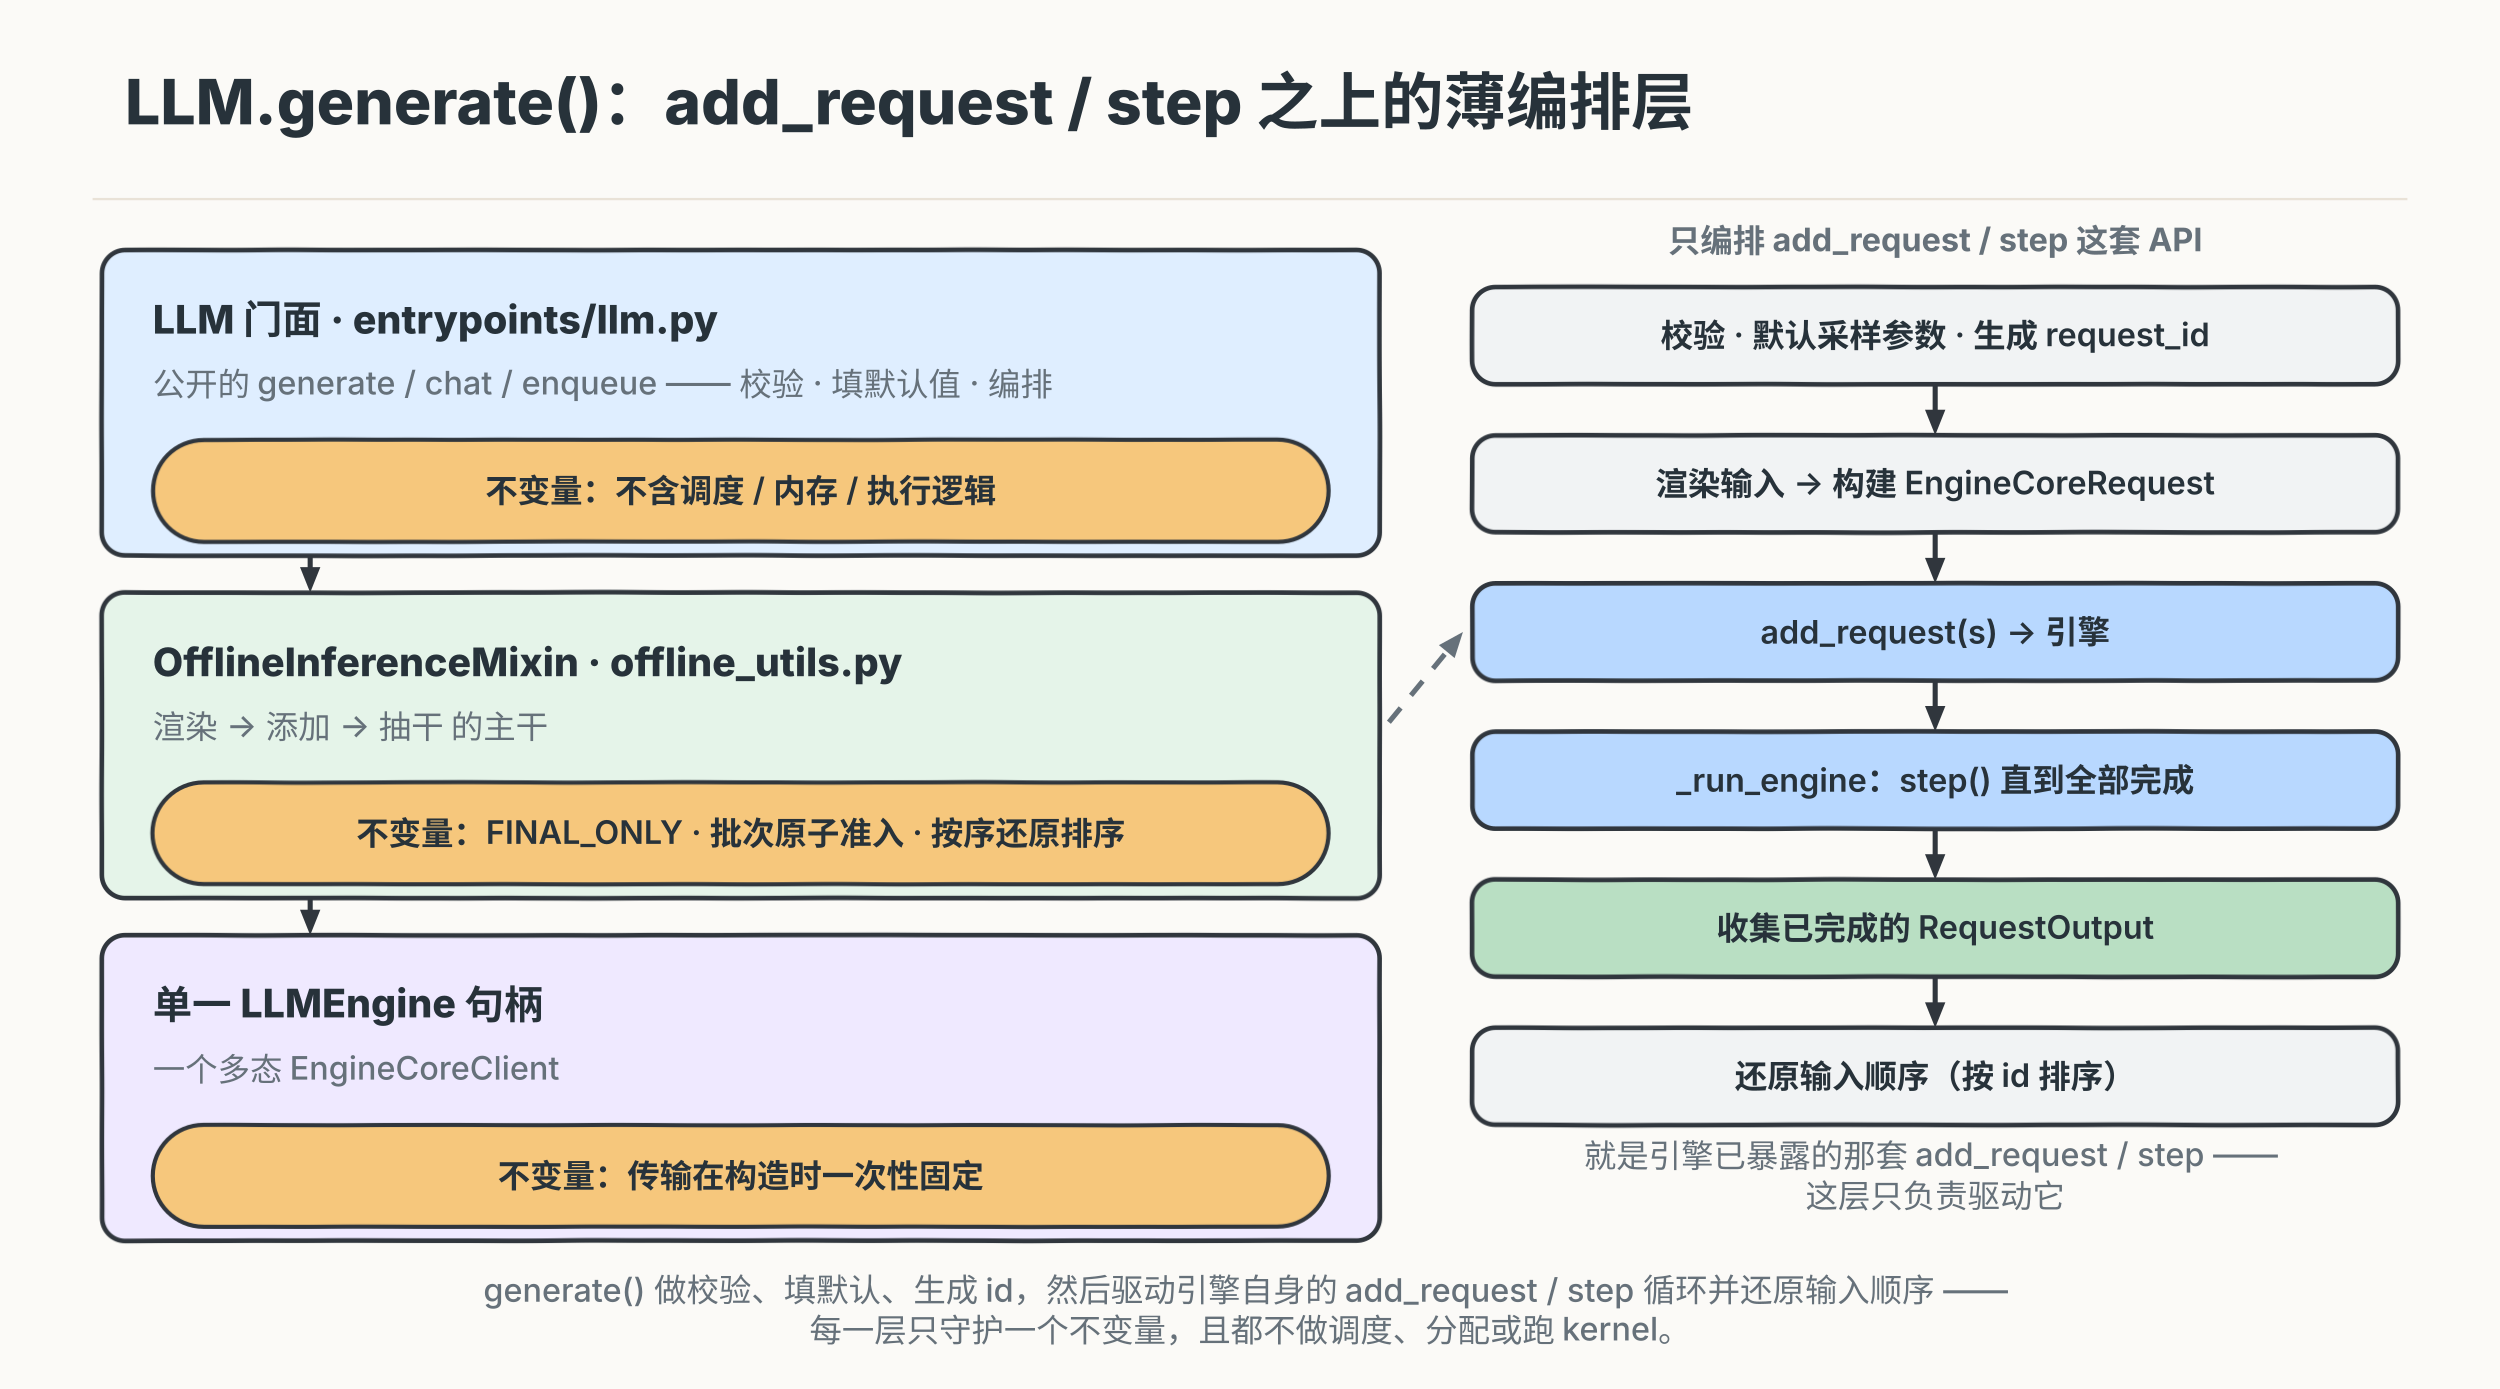
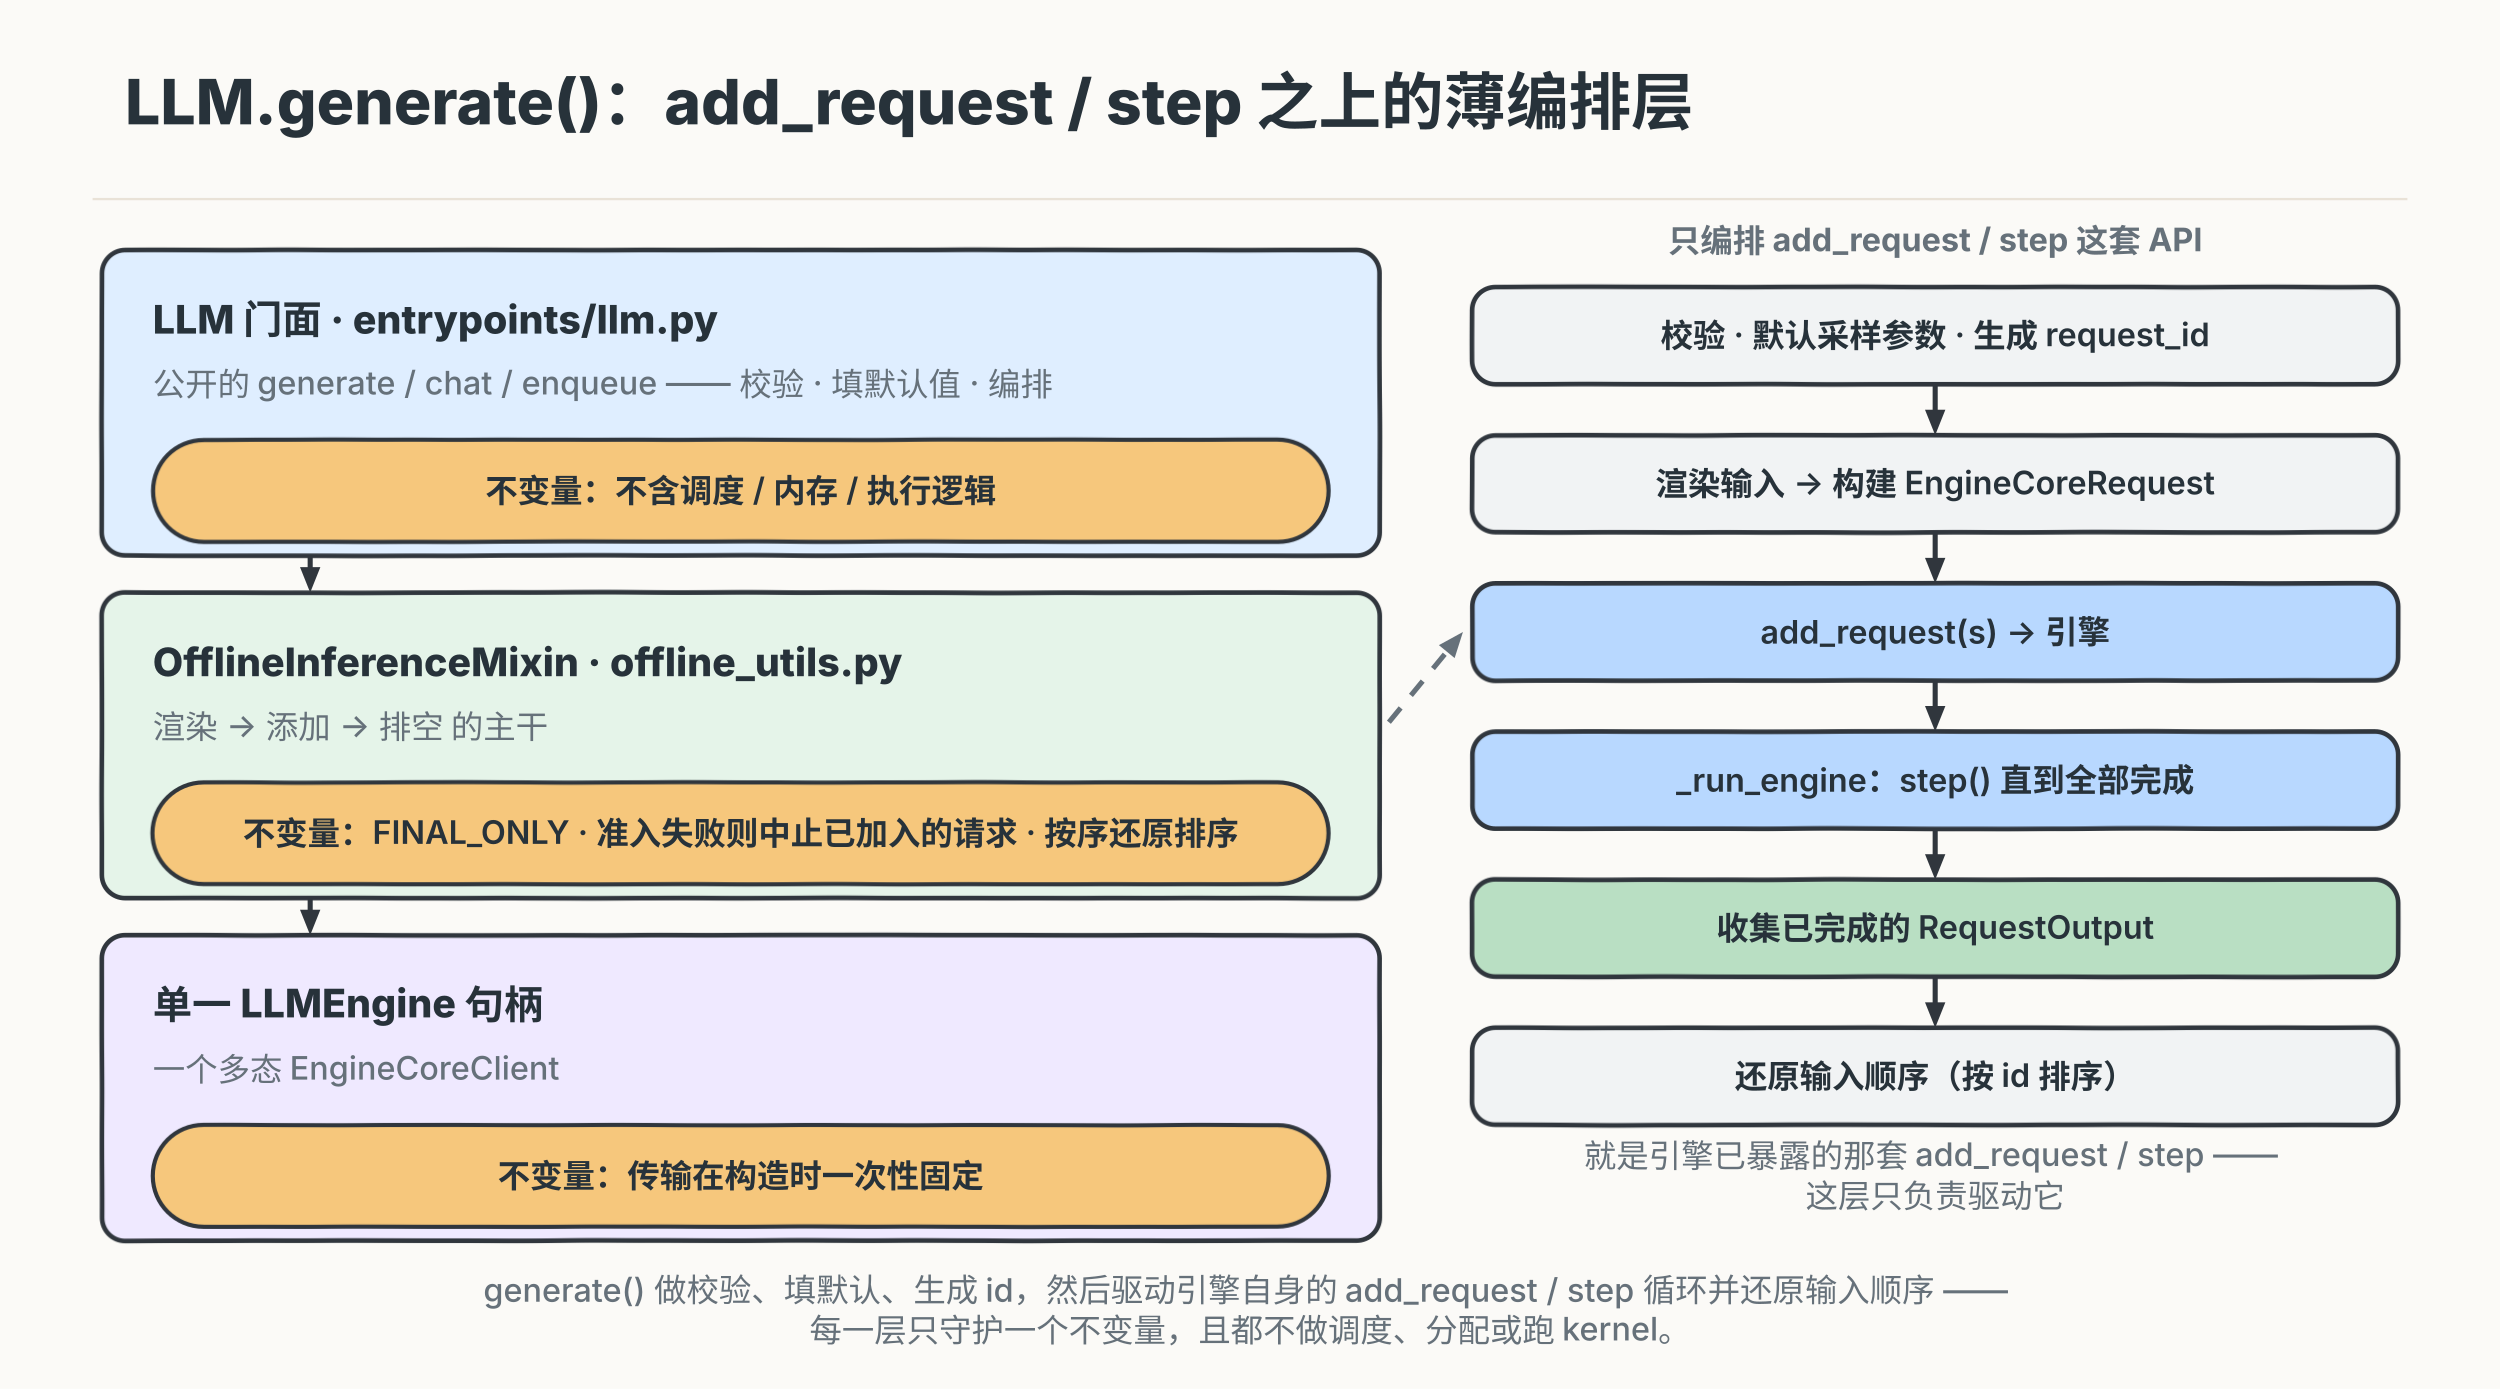
<svg xmlns="http://www.w3.org/2000/svg" width="1080" height="600" viewBox="0 0 1080 600" role="img" aria-label="LLM.generate()：add_request / step 之上的薄编排层">
  <defs>
    <filter id="roughen">
      <feTurbulence type="fractalNoise" baseFrequency="0.018" numOctaves="2" seed="7" result="noise" />
      <feDisplacementMap in="SourceGraphic" in2="noise" scale="0.55" />
    </filter>
    <marker id="arrow" viewBox="0 0 12 12" refX="9.2" refY="6" markerUnits="userSpaceOnUse" markerWidth="12" markerHeight="12" orient="auto-start-reverse">
      <path d="M 1.5 2 L 11 6 L 1.5 10 z" fill="#30363d" />
    </marker>
    <style>
    text { font-family: Inter, -apple-system, BlinkMacSystemFont, "Segoe UI", "PingFang SC", "Noto Sans CJK SC", Arial, sans-serif; }
    .rough { filter: url(#roughen); }
  </style>
  </defs>
  <rect width="1080" height="600" fill="#fbfaf7" />
  <path d="M 40 86 H 1040" stroke="#e9e2d7" stroke-width="1" />
  <text x="54" y="53.72" text-anchor="start" font-size="27" font-weight="800" fill="#27323a">
    <tspan x="54" dy="0">LLM.generate()：add_request / step 之上的薄编排层</tspan>
  </text>
  <rect class="rough" x="44" y="108" width="552" height="132" rx="10" fill="#dfeeff" stroke="#30363d" stroke-width="2" />
  <text x="66" y="144.12" text-anchor="start" font-size="17" font-weight="800" fill="#27323a">
    <tspan x="66" dy="0">LLM 门面  ·  entrypoints/llm.py</tspan>
  </text>
  <text x="66" y="171.04" text-anchor="start" font-size="14" font-weight="500" fill="#66717a">
    <tspan x="66" dy="0">公开的 generate / chat / enqueue —— 校验 · 填默认值 · 编排</tspan>
  </text>
  <rect class="rough" x="66" y="190" width="508" height="44" rx="22" fill="#f6c77c" stroke="#30363d" stroke-width="1.8" />
  <text x="320" y="217.04" text-anchor="middle" font-size="14" font-weight="600" fill="#27323a">
    <tspan x="320" dy="0">不变量：不含调度 / 内存 / 执行逻辑</tspan>
  </text>
  <path d="M 134 240 L 134.0 249.0" fill="none" stroke="#30363d" stroke-width="2.2" />
  <path d="M 134 256 L 129.6 245.0 L 138.4 245.0 z" fill="#30363d" />
  <rect class="rough" x="44" y="256" width="552" height="132" rx="10" fill="#e5f4e9" stroke="#30363d" stroke-width="2" />
  <text x="66" y="292.12" text-anchor="start" font-size="17" font-weight="800" fill="#27323a">
    <tspan x="66" dy="0">OfflineInferenceMixin  ·  offline_utils.py</tspan>
  </text>
  <text x="66" y="319.04" text-anchor="start" font-size="14" font-weight="500" fill="#66717a">
-     <tspan x="66" dy="0">渲染 → 添加 → 抽干 的主干</tspan>
+     <tspan x="66" dy="0">渲染 → 添加 → 排空 的主干</tspan>
  </text>
  <rect class="rough" x="66" y="338" width="508" height="44" rx="22" fill="#f6c77c" stroke="#30363d" stroke-width="1.8" />
  <text x="320" y="365.04" text-anchor="middle" font-size="14" font-weight="600" fill="#27323a">
-     <tspan x="320" dy="0">不变量：FINAL_ONLY · 批次原子准入 · 按序还原排序</tspan>
+     <tspan x="320" dy="0">不变量：FINAL_ONLY · 准入失败则中止已加入的请求 · 按序还原排序</tspan>
  </text>
  <path d="M 134 388 L 134.0 397.0" fill="none" stroke="#30363d" stroke-width="2.2" />
  <path d="M 134 404 L 129.6 393.0 L 138.4 393.0 z" fill="#30363d" />
  <rect class="rough" x="44" y="404" width="552" height="132" rx="10" fill="#efe9ff" stroke="#30363d" stroke-width="2" />
  <text x="66" y="440.12" text-anchor="start" font-size="17" font-weight="800" fill="#27323a">
    <tspan x="66" dy="0">单一 LLMEngine 句柄</tspan>
  </text>
  <text x="66" y="467.04" text-anchor="start" font-size="14" font-weight="500" fill="#66717a">
    <tspan x="66" dy="0">一个多态 EngineCoreClient</tspan>
  </text>
  <rect class="rough" x="66" y="486" width="508" height="44" rx="22" fill="#f6c77c" stroke="#30363d" stroke-width="1.8" />
  <text x="320" y="513.04" text-anchor="middle" font-size="14" font-weight="600" fill="#27323a">
    <tspan x="320" dy="0">不变量：传输在构造时一次性固定</tspan>
  </text>
  <text x="836" y="109.04" text-anchor="middle" font-size="14" font-weight="700" fill="#66717a">
    <tspan x="836" dy="0">只编排 add_request / step 这套 API</tspan>
  </text>
  <rect class="rough" x="636" y="124" width="400" height="42" rx="10" fill="#f1f3f4" stroke="#30363d" stroke-width="2" />
  <text x="836" y="150.04" text-anchor="middle" font-size="14" font-weight="600" fill="#27323a">
    <tspan x="836" dy="0">校验 · 默认采样参数 · 生成 request_id</tspan>
  </text>
  <path d="M 836 166 L 836.0 181.0" fill="none" stroke="#30363d" stroke-width="2.2" />
  <path d="M 836 188 L 831.6 177.0 L 840.4 177.0 z" fill="#30363d" />
  <rect class="rough" x="636" y="188" width="400" height="42" rx="10" fill="#f1f3f4" stroke="#30363d" stroke-width="2" />
  <text x="836" y="214.04" text-anchor="middle" font-size="14" font-weight="600" fill="#27323a">
    <tspan x="836" dy="0">渲染输入 → 构建 EngineCoreRequest</tspan>
  </text>
  <path d="M 836 230 L 836.0 245.0" fill="none" stroke="#30363d" stroke-width="2.2" />
  <path d="M 836 252 L 831.6 241.0 L 840.4 241.0 z" fill="#30363d" />
  <rect class="rough" x="636" y="252" width="400" height="42" rx="10" fill="#b8d8ff" stroke="#30363d" stroke-width="2" />
  <text x="836" y="278.04" text-anchor="middle" font-size="14" font-weight="600" fill="#27323a">
    <tspan x="836" dy="0">add_request(s) → 引擎</tspan>
  </text>
  <path d="M 836 294 L 836.0 309.0" fill="none" stroke="#30363d" stroke-width="2.2" />
  <path d="M 836 316 L 831.6 305.0 L 840.4 305.0 z" fill="#30363d" />
  <rect class="rough" x="636" y="316" width="400" height="42" rx="10" fill="#b8d8ff" stroke="#30363d" stroke-width="2" />
  <text x="836" y="342.04" text-anchor="middle" font-size="14" font-weight="600" fill="#27323a">
    <tspan x="836" dy="0">_run_engine：step() 直到全部完成</tspan>
  </text>
  <path d="M 836 358 L 836.0 373.0" fill="none" stroke="#30363d" stroke-width="2.2" />
  <path d="M 836 380 L 831.6 369.0 L 840.4 369.0 z" fill="#30363d" />
  <rect class="rough" x="636" y="380" width="400" height="42" rx="10" fill="#b9dfc3" stroke="#30363d" stroke-width="2" />
  <text x="836" y="406.04" text-anchor="middle" font-size="14" font-weight="600" fill="#27323a">
    <tspan x="836" dy="0">收集已完成的 RequestOutput</tspan>
  </text>
  <path d="M 836 422 L 836.0 437.0" fill="none" stroke="#30363d" stroke-width="2.2" />
  <path d="M 836 444 L 831.6 433.0 L 840.4 433.0 z" fill="#30363d" />
  <rect class="rough" x="636" y="444" width="400" height="42" rx="10" fill="#f1f3f4" stroke="#30363d" stroke-width="2" />
  <text x="836" y="470.04" text-anchor="middle" font-size="14" font-weight="600" fill="#27323a">
    <tspan x="836" dy="0">还原输入顺序（按 id 排序）</tspan>
  </text>
  <path d="M 600 312 L 627.6 278.4" fill="none" stroke="#66717a" stroke-width="2.2" stroke-dasharray="8 7" />
  <path d="M 632 273 L 628.4 284.3 L 621.6 278.7 z" fill="#66717a" />
  <text x="836" y="504.36" text-anchor="middle" font-size="14" font-weight="500" fill="#66717a">
    <tspan x="836" dy="0">就是引擎已暴露的那套 add_request / step ——</tspan>
    <tspan x="836" dy="17.36">这层只负责驱动它</tspan>
  </text>
  <text x="540" y="562.36" text-anchor="middle" font-size="14" font-weight="500" fill="#66717a">
    <tspan x="540" dy="0">generate() 做校验、填默认、生成 id，然后驱动引擎自身的 add_request / step 循环并还原输入顺序 ——</tspan>
    <tspan x="540" dy="17.36">每一层只守护一个不变量，且都不做调度、分配或跑 kernel。</tspan>
  </text>
</svg>
